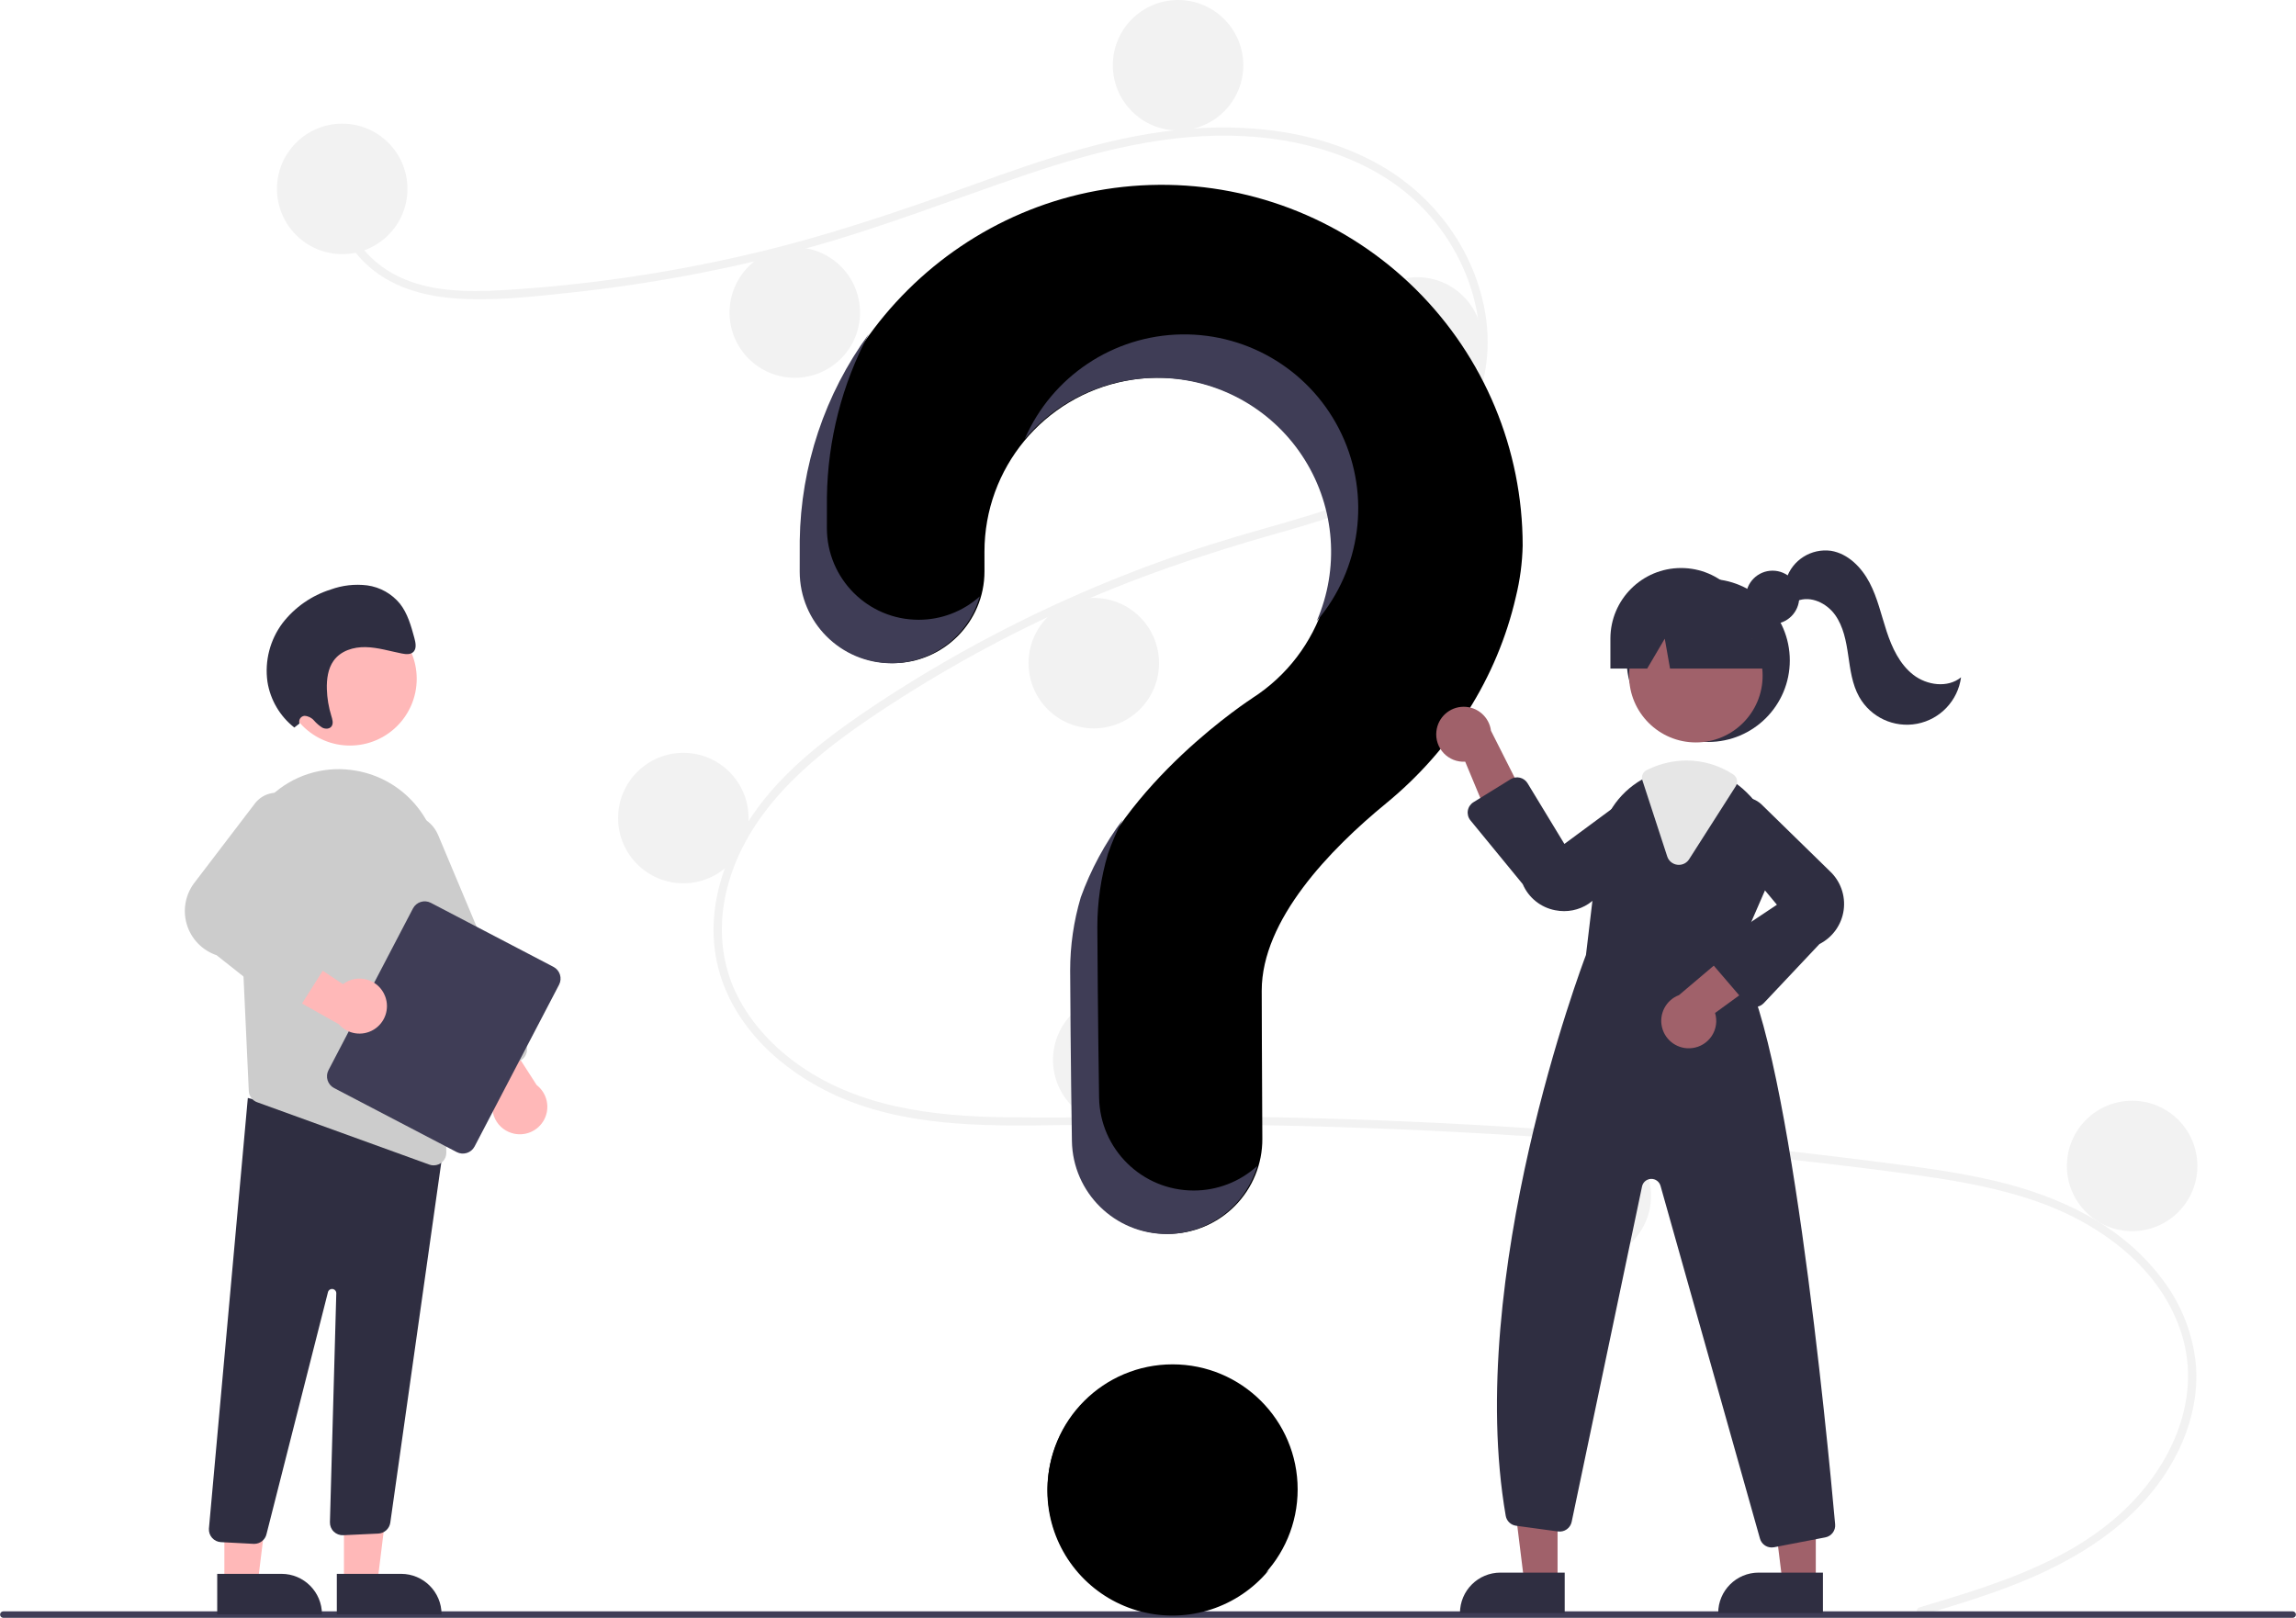
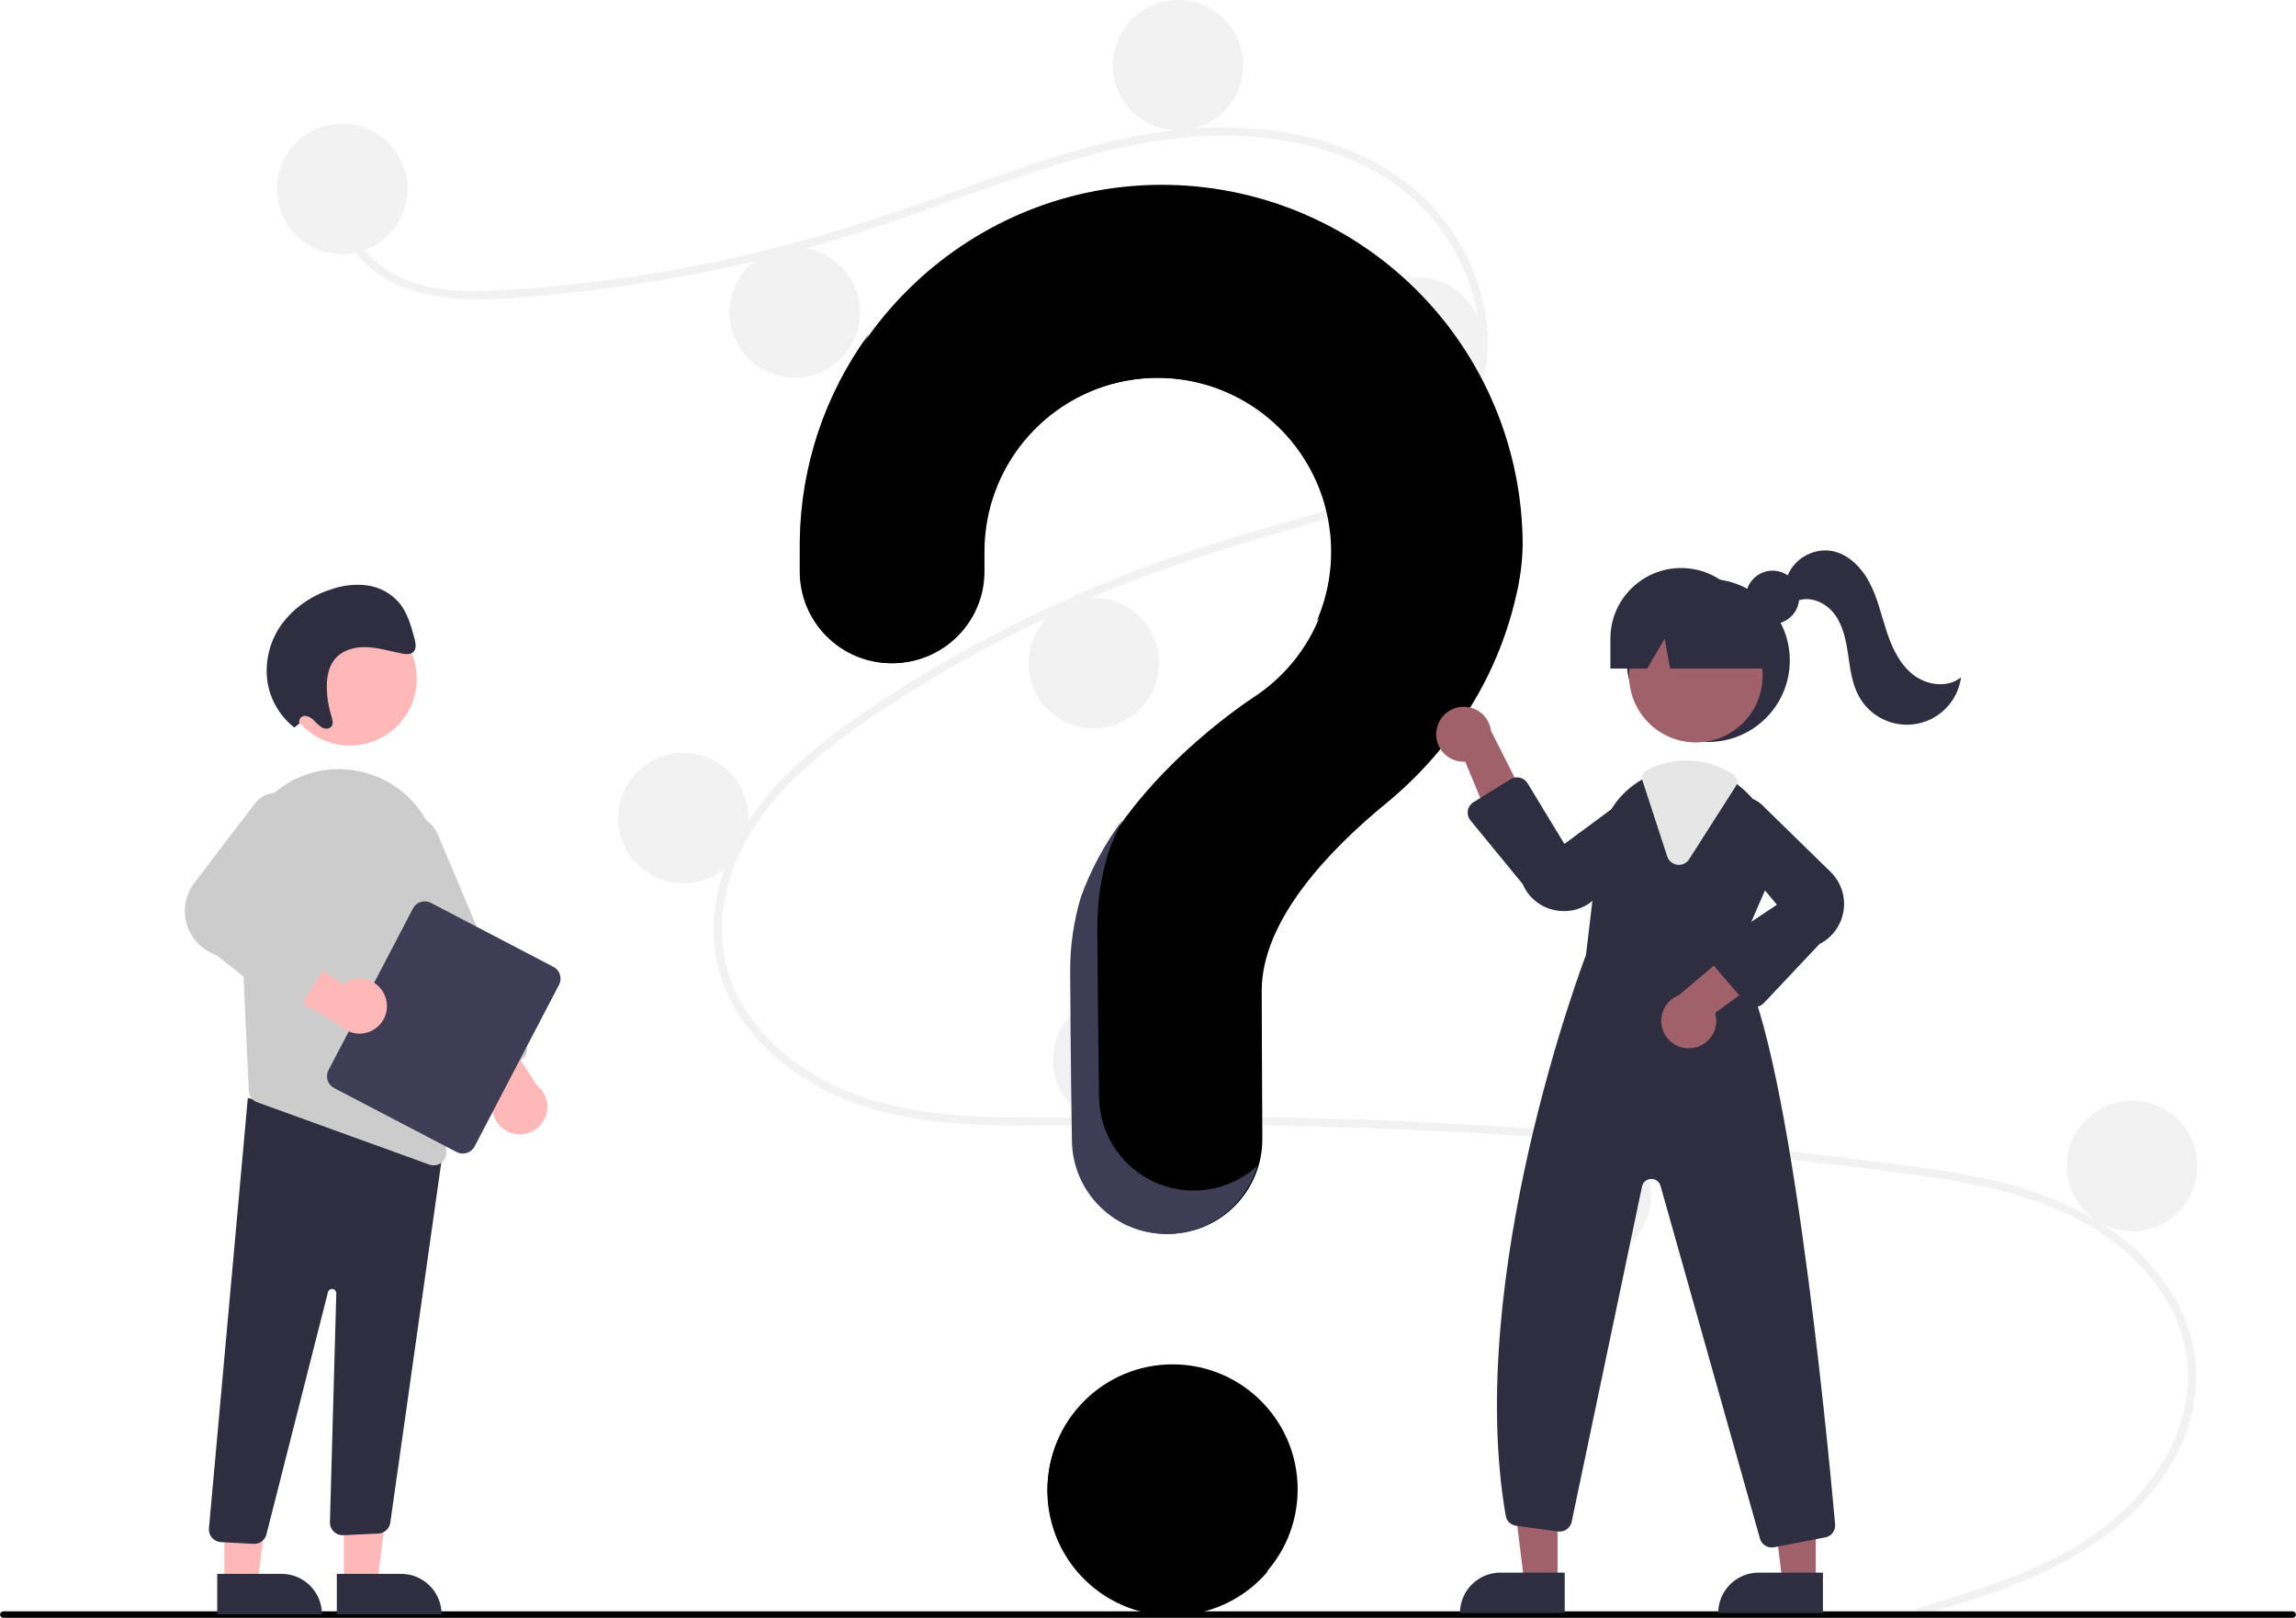
<svg xmlns="http://www.w3.org/2000/svg" data-name="Layer 1" width="844.675" height="595.262" viewBox="0 0 844.675 595.262">
  <circle cx="431.393" cy="548" r="46" />
  <path d="M883.862,743.785c25.735-7.729,53.094-15.788,73.503-34.161,18.238-16.418,30.55-41.489,22.995-66.112-7.54-24.572-30.124-40.956-53.442-49.105-13.225-4.622-27.061-7.186-40.891-9.2-15.035-2.19-30.136-3.984-45.23-5.71q-91.677-10.486-184.044-12.811c-30.385-.765-60.764-.747-91.152-.306-27.139.394-55.722.384-80.899-11.151-19.578-8.97-37.348-25.289-42.803-46.734-6.297-24.755,5.318-49.964,21.98-67.892,8.783-9.45,19.047-17.404,29.636-24.717,11.487-7.934,23.375-15.306,35.521-22.188a494.634,494.634,0,0,1,74.767-34.468c12.746-4.634,25.68-8.633,38.728-12.321,11.017-3.115,22.068-6.234,32.716-10.477,20.583-8.204,40.161-22.1,45.395-44.881,4.96-21.591-3.403-45.031-18.065-61.071-16.963-18.557-42.539-26.692-67.06-28.008-27.528-1.478-54.422,5.412-80.297,14.156-27.597,9.326-54.599,20.049-82.778,27.603a556.958,556.958,0,0,1-85.196,15.837c-14.082,1.5-28.59,3.193-42.756,2.045-11.872-.962-23.684-4.454-32.434-12.88-7.503-7.225-11.972-17.154-10.435-27.632.279-1.903,3.17-1.094,2.893.798-1.87,12.755,6.8,24.509,17.484,30.529,12.348,6.958,27.374,6.968,41.122,6.172a537.825,537.825,0,0,0,88.515-12.796c28.593-6.531,56.164-15.866,83.704-25.839,26.156-9.472,52.897-18.716,80.84-20.767,24.246-1.78,49.752,1.752,70.874,14.423,18.564,11.136,32.215,29.707,36.565,51.018,4.25,20.825-1.636,41.785-17.4,56.317-16.321,15.046-38.701,21.479-59.557,27.404-26.452,7.514-52.337,16.298-77.392,27.703a485.824,485.824,0,0,0-72.8,40.928c-22.246,15.202-44.201,34.331-51.237,61.451-3.277,12.633-2.672,26.032,2.812,37.965,4.876,10.61,12.907,19.535,22.262,26.419,22.321,16.424,50.453,19.797,77.414,20.132,30.281.377,60.564-.645,90.855-.148q92.599,1.52,184.819,11.273,23.108,2.446,46.158,5.407c13.822,1.776,27.69,3.541,41.278,6.695,24.162,5.608,47.674,16.392,62.692,36.878a61.319,61.319,0,0,1,11.947,30.446c1.051,11.524-1.77,23.069-6.98,33.321-11.532,22.69-33.134,37.123-56.073,46.605-12.287,5.079-25.032,8.926-37.752,12.746-1.853.557-2.645-2.338-.798-2.893Z" transform="translate(-177.6623 -152.3692)" fill="#f2f2f2" />
  <circle cx="125.893" cy="69.5" r="24" fill="#f2f2f2" />
  <circle cx="292.393" cy="115" r="24" fill="#f2f2f2" />
  <circle cx="433.393" cy="24" r="24" fill="#f2f2f2" />
  <circle cx="521.393" cy="126" r="24" fill="#f2f2f2" />
  <circle cx="402.393" cy="244" r="24" fill="#f2f2f2" />
  <circle cx="251.393" cy="301" r="24" fill="#f2f2f2" />
  <circle cx="411.393" cy="390" r="24" fill="#f2f2f2" />
  <circle cx="583.393" cy="440" r="24" fill="#f2f2f2" />
  <circle cx="784.393" cy="429" r="24" fill="#f2f2f2" />
  <path d="M604.128,220.373c-71.892.508-130.756,58.93-131.777,130.816-.009.664-.014,5.33-.013,11.434a33.748,33.748,0,0,0,33.744,33.746h0a33.769,33.769,0,0,0,33.761-33.798c-.003-4.152-.006-7.026-.006-7.202a64,64,0,1,1,98.52,53.879l.012.014s-48.028,30.92-62.671,73.335l.012.003a94.004,94.004,0,0,0-3.874,26.768c0,3.725.219,36.321.643,62.778a34.786,34.786,0,0,0,34.79,34.222h0a34.796,34.796,0,0,0,34.794-35.011c-.147-24.229-.227-52.442-.227-54.489,0-26.045,25.125-51.995,45.764-68.917,23.766-19.487,40.868-46.043,47.737-75.999a86.762,86.762,0,0,0,2.499-18.834A132.75,132.75,0,0,0,604.128,220.373Z" transform="translate(-177.6623 -152.3692)" fill="currentColor" />
-   <path d="M1021.147,747.631H178.853a1.191,1.191,0,0,1,0-2.381h842.294a1.191,1.191,0,0,1,0,2.381Z" transform="translate(-177.6623 -152.3692)" fill="#3f3d56" />
+   <path d="M1021.147,747.631H178.853a1.191,1.191,0,0,1,0-2.381h842.294a1.191,1.191,0,0,1,0,2.381Z" transform="translate(-177.6623 -152.3692)" fill="currentColor" />
  <circle cx="628.449" cy="242.996" r="30" fill="#2f2e41" />
  <polygon points="573.012 582.129 560.753 582.129 554.92 534.841 573.015 534.841 573.012 582.129" fill="#a0616a" />
  <path d="M551.996,578.626h23.644a0,0,0,0,1,0,0v14.887a0,0,0,0,1,0,0H537.109a0,0,0,0,1,0,0v0A14.887,14.887,0,0,1,551.996,578.626Z" fill="#2f2e41" />
  <polygon points="668.012 582.129 655.753 582.129 649.92 534.841 668.015 534.841 668.012 582.129" fill="#a0616a" />
  <path d="M646.996,578.626h23.644a0,0,0,0,1,0,0v14.887a0,0,0,0,1,0,0H632.109a0,0,0,0,1,0,0v0A14.887,14.887,0,0,1,646.996,578.626Z" fill="#2f2e41" />
  <circle cx="623.89" cy="248.61" r="24.561" fill="#a0616a" />
  <path d="M816.191,504.775l10.99-25.25a31.383,31.383,0,0,0-6.95-35.6,31.873,31.873,0,0,0-3.07-2.67,30.935,30.935,0,0,0-18.99-6.57,32.179,32.179,0,0,0-13.4,2.98c-.36.16-.71.33-1.07.5-.69.33-1.37.69-2.03,1.06a31.678,31.678,0,0,0-15.7,23.88l-4.85,40.64c-1.22,3.19-44.74,118.39-29.52,206.34a4.467,4.467,0,0,0,3.82,3.67l15.43,2.1a4.497,4.497,0,0,0,5.01-3.53l25.89-123.41a3.503,3.503,0,0,1,6.8-.23l36.58,129.78a4.471,4.471,0,0,0,4.31,3.28,5.122,5.122,0,0,0,.87-.08l18.85-3.63a4.471,4.471,0,0,0,3.63-4.81C850.021,682.335,835.301,527.605,816.191,504.775Z" transform="translate(-177.6623 -152.3692)" fill="#2f2e41" />
  <path d="M706.102,421.419A10.056,10.056,0,0,0,716.696,432.623l13.729,32.992,10.385-15.394-14.629-28.97a10.11,10.11,0,0,0-20.079.169Z" transform="translate(-177.6623 -152.3692)" fill="#a0616a" />
  <path d="M800.19,537.996a10.056,10.056,0,0,0,8.427-12.913l28.885-21.038-17.39-6.512-24.764,20.977a10.11,10.11,0,0,0,4.842,19.487Z" transform="translate(-177.6623 -152.3692)" fill="#a0616a" />
  <path d="M753.102,487.61a17.057,17.057,0,0,1-3.298-.325,16.305,16.305,0,0,1-11.948-9.616l-19.234-23.453a4.501,4.501,0,0,1,1.111-6.681l13.684-8.471a4.5,4.5,0,0,1,6.215,1.49l13.556,22.334L779.15,443.702A9.721,9.721,0,0,1,790.46,459.264l-25.912,23.637A16.253,16.253,0,0,1,753.102,487.61Z" transform="translate(-177.6623 -152.3692)" fill="#2f2e41" />
  <path d="M823.252,522.883c-.035,0-.071,0-.106-.001a4.508,4.508,0,0,1-3.311-1.57l-12.166-14.193a4.5,4.5,0,0,1,.92-6.673l22.781-15.188-20.638-24.812a9.721,9.721,0,0,1,14.887-12.183l25.084,24.513a16.525,16.525,0,0,1-3.675,26.94l-20.501,21.754A4.507,4.507,0,0,1,823.252,522.883Z" transform="translate(-177.6623 -152.3692)" fill="#2f2e41" />
  <path d="M795.307,470.584a4.632,4.632,0,0,1-.584-.037,4.461,4.461,0,0,1-3.71-3.069l-9.142-28.029a3.083,3.083,0,0,1,1.594-3.725l.297-.14c.269-.128.535-.254.807-.375a32.574,32.574,0,0,1,13.603-3.023,31.327,31.327,0,0,1,17.161,5.157,3.13,3.13,0,0,1,.901,4.294L799.084,468.504A4.455,4.455,0,0,1,795.307,470.584Z" transform="translate(-177.6623 -152.3692)" fill="#e6e6e6" />
  <circle cx="652.101" cy="219.786" r="9.817" fill="#2f2e41" />
  <path d="M796.111,361.365h0a26,26,0,0,0-26,26v11h13.529l6.471-11,1.941,11h41.059l-11-11A26,26,0,0,0,796.111,361.365Z" transform="translate(-177.6623 -152.3692)" fill="#2f2e41" />
  <path d="M834.809,365.431a15.15,15.15,0,0,1,16.481-10.396c6.256,1.046,11.202,6.075,14.149,11.691s4.308,11.903,6.289,17.928,4.791,12.084,9.793,15.984,12.677,4.958,17.59.946a20.118,20.118,0,0,1-37.477,7.181c-2.592-4.612-3.261-10.017-4.03-15.251s-1.767-10.65-4.862-14.94-8.888-7.093-13.804-5.139Z" transform="translate(-177.6623 -152.3692)" fill="#2f2e41" />
-   <path d="M515.609,380.408h0a33.748,33.748,0,0,1-33.744-33.746c-0-6.104.004-10.771.013-11.434a131.507,131.507,0,0,1,15.359-59.909,131.803,131.803,0,0,0-25.359,75.909c-.009.664-.014,5.33-.013,11.434a33.748,33.748,0,0,0,33.744,33.746h0A33.773,33.773,0,0,0,538.097,371.817,33.622,33.622,0,0,1,515.609,380.408Z" transform="translate(-177.6623 -152.3692)" fill="#3f3d56" />
-   <path d="M606.415,291.478a64.004,64.004,0,0,1,55.659,89.413,63.997,63.997,0,1,0-107.426-66.985A63.871,63.871,0,0,1,606.415,291.478Z" transform="translate(-177.6623 -152.3692)" fill="#3f3d56" />
+   <path d="M515.609,380.408h0a33.748,33.748,0,0,1-33.744-33.746c-0-6.104.004-10.771.013-11.434a131.507,131.507,0,0,1,15.359-59.909,131.803,131.803,0,0,0-25.359,75.909c-.009.664-.014,5.33-.013,11.434a33.748,33.748,0,0,0,33.744,33.746h0A33.773,33.773,0,0,0,538.097,371.817,33.622,33.622,0,0,1,515.609,380.408Z" transform="translate(-177.6623 -152.3692)" fill="currentColor" />
+   <path d="M606.415,291.478a64.004,64.004,0,0,1,55.659,89.413,63.997,63.997,0,1,0-107.426-66.985A63.871,63.871,0,0,1,606.415,291.478Z" transform="translate(-177.6623 -152.3692)" fill="currentColor" />
  <path d="M616.797,590.408h0a34.787,34.787,0,0,1-34.79-34.222c-.423-26.456-.643-59.052-.643-62.778a94.004,94.004,0,0,1,3.874-26.768l-.012-.003a95.069,95.069,0,0,1,5.494-12.701,110.047,110.047,0,0,0-15.494,28.701l.012.003a94.004,94.004,0,0,0-3.874,26.768c0,3.725.219,36.321.643,62.778a34.787,34.787,0,0,0,34.79,34.222h0a34.803,34.803,0,0,0,33.402-25.048A34.66,34.66,0,0,1,616.797,590.408Z" transform="translate(-177.6623 -152.3692)" fill="#3f3d56" />
  <polygon points="126.541 582.585 138.8 582.584 144.633 535.296 126.538 535.297 126.541 582.585" fill="#ffb8b8" />
  <path d="M301.576,731.451H340.107a0,0,0,0,1,0,0v14.887a0,0,0,0,1,0,0H316.463A14.887,14.887,0,0,1,301.576,731.451v0A0,0,0,0,1,301.576,731.451Z" transform="translate(464.0541 1325.404) rotate(179.9974)" fill="#2f2e41" />
  <polygon points="82.541 582.585 94.8 582.584 100.633 535.296 82.538 535.297 82.541 582.585" fill="#ffb8b8" />
  <path d="M257.576,731.451H296.107a0,0,0,0,1,0,0v14.887a0,0,0,0,1,0,0H272.463A14.887,14.887,0,0,1,257.576,731.451v0A0,0,0,0,1,257.576,731.451Z" transform="translate(376.0541 1325.406) rotate(179.9974)" fill="#2f2e41" />
  <path d="M270.917,720.411l-11.975-.63a4.673,4.673,0,0,1-4.419-4.967l14.313-158.466,65.911,17.786,6.35-1.732L321.239,712.686a4.696,4.696,0,0,1-4.358,3.945l-12.909.601a4.674,4.674,0,0,1-4.931-4.796l2.339-84.196a1.558,1.558,0,0,0-3.083-.36L275.739,716.692a4.646,4.646,0,0,1-4.569,3.725C271.086,720.418,271.002,720.416,270.917,720.411Z" transform="translate(-177.6623 -152.3692)" fill="#2f2e41" />
  <circle cx="128.742" cy="249.759" r="24.561" fill="#ffb8b8" />
  <path d="M265.512,474.287l2.701,58.267.976,21.199a4.642,4.642,0,0,0,3.074,4.175l63.336,22.943a4.477,4.477,0,0,0,1.6.28,4.644,4.644,0,0,0,4.664-4.788L339.266,471.597A36.93,36.93,0,0,0,308.522,435.92c-.613-.093-1.236-.187-1.859-.27a36.249,36.249,0,0,0-29.165,9.441,37.236,37.236,0,0,0-11.986,29.196Z" transform="translate(-177.6623 -152.3692)" fill="#ccc" />
  <path d="M365.855,569.245a10.064,10.064,0,0,1-5.369-15.227l-21.478-28.56,18.534-1.147,17.554,27.297a10.111,10.111,0,0,1-9.242,17.637Z" transform="translate(-177.6623 -152.3692)" fill="#ffb8b8" />
  <path d="M350.753,548.85a4.644,4.644,0,0,1-2.541-2.518L315.854,469.237a12.463,12.463,0,1,1,22.984-9.647l32.358,77.095a4.679,4.679,0,0,1-2.5,6.118l-14.365,6.029a4.642,4.642,0,0,1-3.577.017Z" transform="translate(-177.6623 -152.3692)" fill="#ccc" />
  <path d="M298.508,546.131,329.587,486.622a4.878,4.878,0,0,1,6.575-2.063l45.112,23.56a4.878,4.878,0,0,1,2.063,6.575l-31.079,59.509a4.878,4.878,0,0,1-6.575,2.063L300.571,552.706A4.878,4.878,0,0,1,298.508,546.131Z" transform="translate(-177.6623 -152.3692)" fill="#3f3d56" />
  <path d="M319.351,518.943a10.064,10.064,0,0,0-15.517-4.46l-29.778-19.754-.051,18.57L302.29,529.21a10.111,10.111,0,0,0,17.06-10.267Z" transform="translate(-177.6623 -152.3692)" fill="#ffb8b8" />
  <path d="M281.701,523.119l-24.337-19.278a17.163,17.163,0,0,1-7.823-27.135l22.097-28.96a10.096,10.096,0,0,1,17.13,10.284l-17.484,28.6,25.694,12.187a4.674,4.674,0,0,1,1.948,6.72l-10.372,16.414a4.682,4.682,0,0,1-3.167,2.111c-.026.004-.051.008-.077.012A4.696,4.696,0,0,1,281.701,523.119Z" transform="translate(-177.6623 -152.3692)" fill="#ccc" />
  <path d="M287.845,418.574a2.135,2.135,0,0,1,1.856-2.819,4.93,4.93,0,0,1,3.476,1.715,13.833,13.833,0,0,0,3.071,2.637c1.188.599,2.8.514,3.477-.628.636-1.072.2-2.508-.185-3.753a36.907,36.907,0,0,1-1.63-9.77c-.111-3.7.411-7.562,2.46-10.448,2.644-3.725,7.371-5.139,11.845-5.036s8.875,1.484,13.307,2.357c1.53.301,3.328.456,4.352-.73,1.088-1.261.688-3.301.226-5.004-1.201-4.417-2.475-8.985-5.265-12.552a18.898,18.898,0,0,0-12.061-6.79,28.938,28.938,0,0,0-13.462,1.528,36.096,36.096,0,0,0-17.683,12.319,29.236,29.236,0,0,0-5.578,21.6,26.667,26.667,0,0,0,9.886,16.855Z" transform="translate(-177.6623 -152.3692)" fill="#2f2e41" />
  <path d="M598.92,735.149a45.994,45.994,0,0,1-17.07-71.489,45.997,45.997,0,1,0,62.569,66.464A45.969,45.969,0,0,1,598.92,735.149Z" transform="translate(-177.6623 -152.3692)" fill="currentColor" />
</svg>
